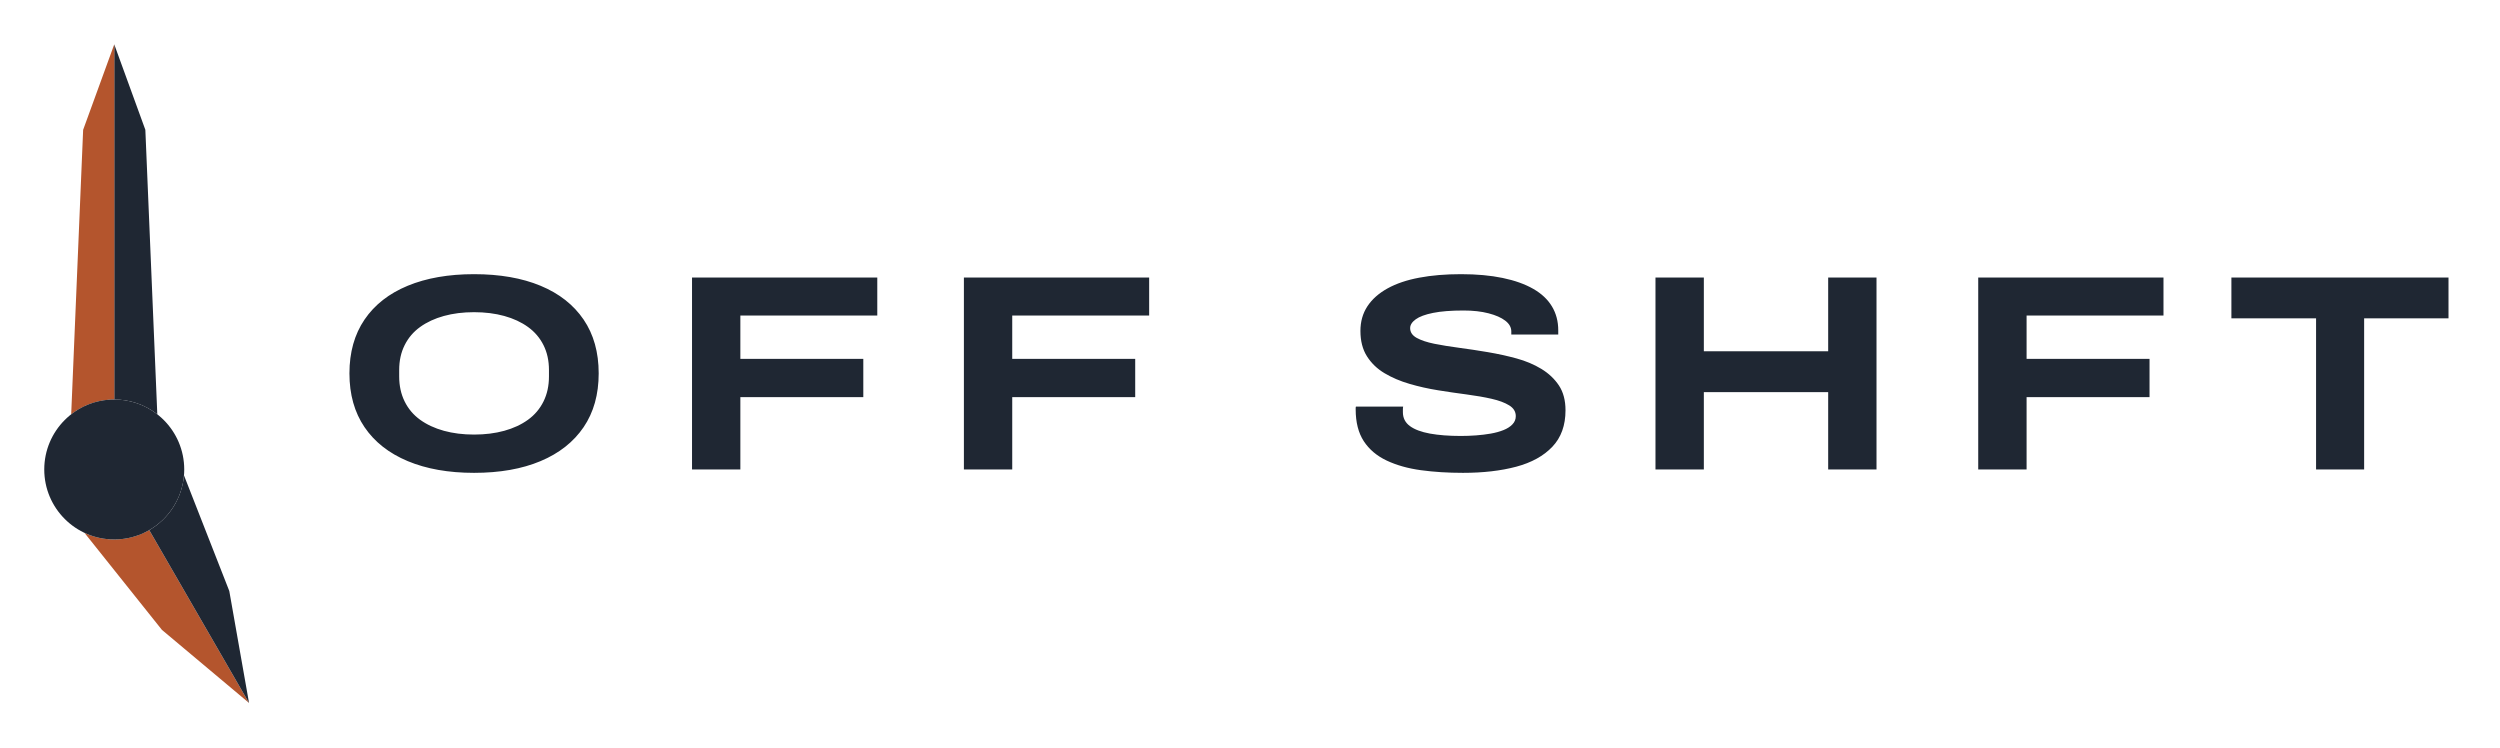
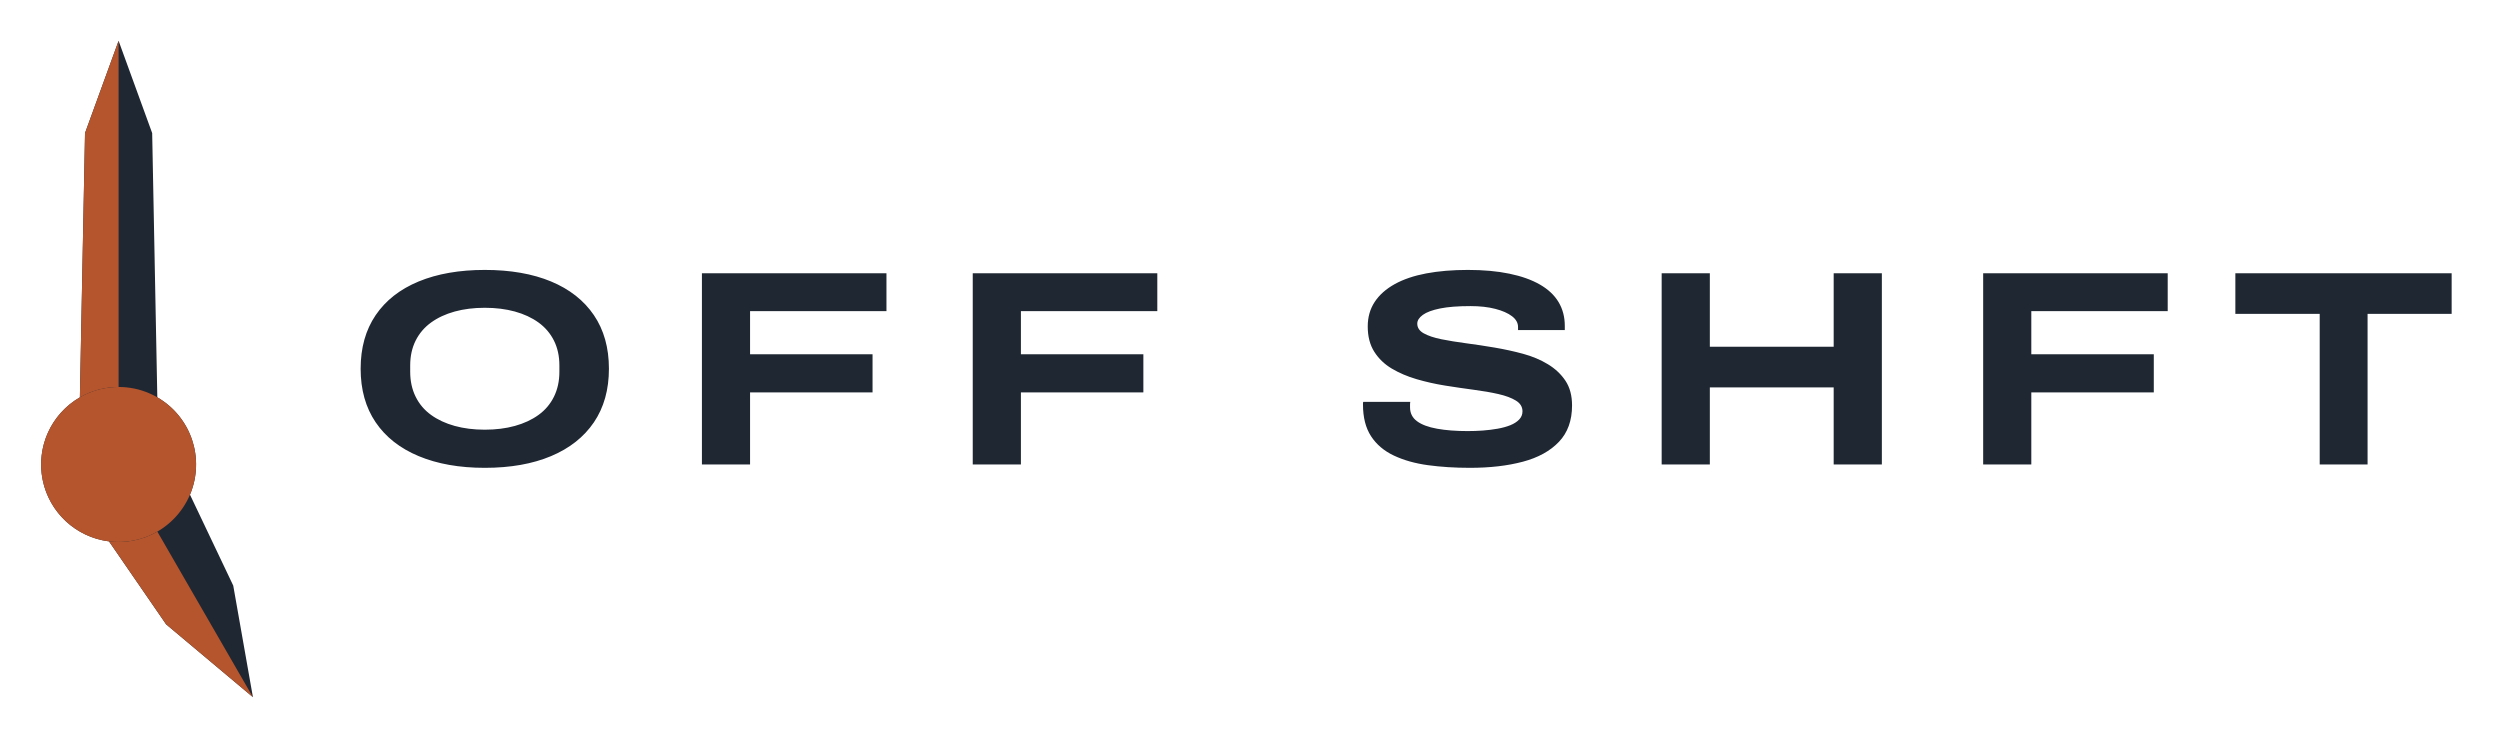
- <svg xmlns="http://www.w3.org/2000/svg" width="84.77mm" height="25.34mm" viewBox="0 0 84.773 25.337">
-   <path fill="#1F2733" fill-rule="evenodd" transform="translate(3.874 15.918) scale(0.879)" d="M0 -2.7A2.7 2.7 0 0 1 1.661 -2.129L1.2 -13.103L0 -16.4Z" />
-   <path fill="#B4552D" fill-rule="evenodd" transform="translate(3.874 15.918) scale(0.879)" d="M0 -2.7A2.7 2.7 0 0 0 -1.661 -2.129L-1.2 -13.103L0 -16.4Z" />
-   <path fill="#B4552D" fill-rule="evenodd" transform="translate(3.874 15.918) scale(0.879)" d="M1.35 2.338A2.7 2.7 0 0 1 -1.149 2.443L1.84 6.188L5.2 9.007Z" />
-   <path fill="#1F2733" fill-rule="evenodd" transform="translate(3.874 15.918) scale(0.879)" d="M1.35 2.338A2.7 2.7 0 0 0 2.69 0.226L4.438 4.688L5.2 9.007Z" />
-   <path fill="#1F2733" fill-rule="evenodd" transform="translate(3.874 15.918) scale(0.879)" d="M2.7 0A2.7 2.7 0 0 1 -2.7 0A2.7 2.7 0 0 1 2.7 0Z" />
-   <path fill="#1F2733" d="M16.075 16.032L16.075 16.032Q14.777 16.032 13.825 15.634Q12.873 15.236 12.361 14.483Q11.849 13.730 11.849 12.659L11.849 12.659Q11.849 11.588 12.361 10.835Q12.873 10.082 13.825 9.688Q14.777 9.295 16.075 9.295L16.075 9.295Q17.383 9.295 18.330 9.688Q19.278 10.082 19.790 10.835Q20.301 11.588 20.301 12.659L20.301 12.659Q20.301 13.730 19.790 14.483Q19.278 15.236 18.330 15.634Q17.383 16.032 16.075 16.032ZM16.075 14.734L16.075 14.734Q16.634 14.734 17.099 14.606Q17.563 14.478 17.904 14.232Q18.245 13.985 18.430 13.611Q18.615 13.237 18.615 12.763L18.615 12.763L18.615 12.545Q18.615 12.071 18.430 11.702Q18.245 11.332 17.904 11.086Q17.563 10.840 17.099 10.712Q16.634 10.584 16.075 10.584L16.075 10.584Q15.516 10.584 15.052 10.712Q14.588 10.840 14.246 11.086Q13.905 11.332 13.721 11.702Q13.536 12.071 13.536 12.545L13.536 12.545L13.536 12.763Q13.536 13.237 13.721 13.611Q13.905 13.985 14.246 14.232Q14.588 14.478 15.052 14.606Q15.516 14.734 16.075 14.734ZM25.105 15.918L23.466 15.918L23.466 9.409L29.748 9.409L29.748 10.698L25.105 10.698L25.105 12.166L29.274 12.166L29.274 13.464L25.105 13.464L25.105 15.918ZM34.324 15.918L32.685 15.918L32.685 9.409L38.967 9.409L38.967 10.698L34.324 10.698L34.324 12.166L38.494 12.166L38.494 13.464L34.324 13.464L34.324 15.918ZM49.608 16.032L49.608 16.032Q48.841 16.032 48.182 15.942Q47.523 15.852 47.021 15.615Q46.519 15.378 46.244 14.957Q45.970 14.535 45.970 13.881L45.970 13.881Q45.970 13.862 45.970 13.834Q45.970 13.805 45.979 13.786L45.979 13.786L47.580 13.786Q47.571 13.824 47.571 13.872Q47.571 13.919 47.571 13.976L47.571 13.976Q47.571 14.270 47.808 14.445Q48.045 14.620 48.490 14.701Q48.935 14.781 49.532 14.781L49.532 14.781Q49.788 14.781 50.049 14.762Q50.309 14.743 50.551 14.701Q50.792 14.658 50.982 14.582Q51.171 14.507 51.285 14.388Q51.399 14.270 51.399 14.109L51.399 14.109Q51.399 13.881 51.176 13.744Q50.953 13.606 50.579 13.521Q50.205 13.436 49.736 13.374Q49.267 13.313 48.765 13.232Q48.263 13.152 47.794 13.014Q47.324 12.877 46.950 12.654Q46.576 12.432 46.353 12.081Q46.131 11.730 46.131 11.219L46.131 11.219Q46.131 10.745 46.367 10.385Q46.604 10.025 47.050 9.778Q47.495 9.532 48.125 9.414Q48.755 9.295 49.542 9.295L49.542 9.295Q50.338 9.295 50.953 9.423Q51.569 9.551 51.991 9.793Q52.413 10.034 52.626 10.390Q52.839 10.745 52.839 11.200L52.839 11.200L52.839 11.342L51.247 11.342L51.247 11.238Q51.247 11.029 51.044 10.873Q50.840 10.716 50.475 10.622Q50.110 10.527 49.627 10.527L49.627 10.527Q48.992 10.527 48.594 10.608Q48.196 10.688 48.007 10.825Q47.817 10.963 47.817 11.124L47.817 11.124Q47.817 11.332 48.040 11.456Q48.263 11.579 48.637 11.655Q49.011 11.730 49.480 11.792Q49.949 11.854 50.451 11.939Q50.953 12.024 51.423 12.152Q51.892 12.280 52.266 12.507Q52.640 12.735 52.863 13.071Q53.085 13.407 53.085 13.910L53.085 13.910Q53.085 14.677 52.640 15.146Q52.195 15.615 51.413 15.824Q50.631 16.032 49.608 16.032ZM57.776 15.918L56.136 15.918L56.136 9.409L57.776 9.409L57.776 11.910L61.992 11.910L61.992 9.409L63.631 9.409L63.631 15.918L61.992 15.918L61.992 13.294L57.776 13.294L57.776 15.918ZM68.720 15.918L67.080 15.918L67.080 9.409L73.362 9.409L73.362 10.698L68.720 10.698L68.720 12.166L72.889 12.166L72.889 13.464L68.720 13.464L68.720 15.918ZM80.166 15.918L78.536 15.918L78.536 10.792L75.665 10.792L75.665 9.409L83.027 9.409L83.027 10.792L80.166 10.792L80.166 15.918Z" />
+ <svg xmlns="http://www.w3.org/2000/svg" width="91.63mm" height="27.05mm" viewBox="0 0 91.632 27.055">
+   <path fill="#1F2733" fill-rule="evenodd" transform="translate(4.34 17.027) scale(0.947)" d="M-1.499 -2.598L-1.3 -12.828L0 -16.4L0 -16.4L1.3 -12.828L1.499 -2.598A3 3 0 0 1 2.763 1.168L4.438 4.688L5.2 9.007L5.2 9.007L1.84 6.188L-0.371 2.977A3 3 0 0 1 -1.499 -2.598Z" />
+   <path fill="#B4552D" fill-rule="evenodd" transform="translate(4.34 17.027) scale(0.947)" d="M0 -3A3 3 0 0 0 -1.499 -2.598L-1.3 -12.828L0 -16.4Z" />
+   <path fill="#B4552D" fill-rule="evenodd" transform="translate(4.34 17.027) scale(0.947)" d="M1.5 2.598A3 3 0 0 1 -0.371 2.977L1.84 6.188L5.2 9.007Z" />
+   <path fill="#B4552D" fill-rule="evenodd" transform="translate(4.34 17.027) scale(0.947)" d="M3 0A3 3 0 0 1 -3 0A3 3 0 0 1 3 0Z" />
+   <path fill="#1F2733" d="M17.764 17.150L17.764 17.150Q16.367 17.150 15.341 16.721Q14.315 16.293 13.764 15.482Q13.213 14.670 13.213 13.517L13.213 13.517Q13.213 12.364 13.764 11.553Q14.315 10.742 15.341 10.318Q16.367 9.895 17.764 9.895L17.764 9.895Q19.173 9.895 20.193 10.318Q21.213 10.742 21.764 11.553Q22.315 12.364 22.315 13.517L22.315 13.517Q22.315 14.670 21.764 15.482Q21.213 16.293 20.193 16.721Q19.173 17.150 17.764 17.150ZM17.764 15.752L17.764 15.752Q18.367 15.752 18.867 15.614Q19.367 15.476 19.734 15.211Q20.101 14.946 20.300 14.543Q20.499 14.140 20.499 13.630L20.499 13.630L20.499 13.395Q20.499 12.885 20.300 12.487Q20.101 12.089 19.734 11.823Q19.367 11.558 18.867 11.420Q18.367 11.283 17.764 11.283L17.764 11.283Q17.162 11.283 16.662 11.420Q16.162 11.558 15.795 11.823Q15.428 12.089 15.229 12.487Q15.030 12.885 15.030 13.395L15.030 13.395L15.030 13.630Q15.030 14.140 15.229 14.543Q15.428 14.946 15.795 15.211Q16.162 15.476 16.662 15.614Q17.162 15.752 17.764 15.752ZM27.489 17.027L25.724 17.027L25.724 10.017L32.489 10.017L32.489 11.405L27.489 11.405L27.489 12.987L31.979 12.987L31.979 14.385L27.489 14.385L27.489 17.027ZM37.418 17.027L35.652 17.027L35.652 10.017L42.418 10.017L42.418 11.405L37.418 11.405L37.418 12.987L41.907 12.987L41.907 14.385L37.418 14.385L37.418 17.027ZM53.877 17.150L53.877 17.150Q53.050 17.150 52.341 17.053Q51.632 16.956 51.091 16.701Q50.550 16.446 50.254 15.992Q49.958 15.538 49.958 14.834L49.958 14.834Q49.958 14.813 49.958 14.783Q49.958 14.752 49.969 14.732L49.969 14.732L51.693 14.732Q51.683 14.772 51.683 14.823Q51.683 14.874 51.683 14.936L51.683 14.936Q51.683 15.252 51.938 15.441Q52.193 15.630 52.673 15.716Q53.152 15.803 53.795 15.803L53.795 15.803Q54.071 15.803 54.351 15.783Q54.632 15.762 54.892 15.716Q55.152 15.670 55.356 15.589Q55.560 15.507 55.683 15.380Q55.805 15.252 55.805 15.079L55.805 15.079Q55.805 14.834 55.565 14.686Q55.326 14.538 54.923 14.446Q54.520 14.354 54.014 14.288Q53.509 14.221 52.969 14.135Q52.428 14.048 51.923 13.900Q51.418 13.752 51.014 13.512Q50.611 13.272 50.372 12.895Q50.132 12.517 50.132 11.966L50.132 11.966Q50.132 11.456 50.387 11.068Q50.642 10.681 51.122 10.415Q51.601 10.150 52.280 10.022Q52.958 9.895 53.805 9.895L53.805 9.895Q54.662 9.895 55.326 10.033Q55.989 10.170 56.443 10.431Q56.897 10.691 57.127 11.073Q57.356 11.456 57.356 11.946L57.356 11.946L57.356 12.099L55.642 12.099L55.642 11.987Q55.642 11.762 55.423 11.594Q55.203 11.425 54.810 11.323Q54.418 11.221 53.897 11.221L53.897 11.221Q53.213 11.221 52.785 11.308Q52.356 11.395 52.152 11.543Q51.948 11.691 51.948 11.864L51.948 11.864Q51.948 12.089 52.188 12.221Q52.428 12.354 52.831 12.436Q53.234 12.517 53.739 12.584Q54.244 12.650 54.785 12.742Q55.326 12.834 55.831 12.971Q56.336 13.109 56.739 13.354Q57.142 13.599 57.382 13.961Q57.622 14.323 57.622 14.864L57.622 14.864Q57.622 15.691 57.142 16.196Q56.662 16.701 55.821 16.925Q54.979 17.150 53.877 17.150ZM62.673 17.027L60.907 17.027L60.907 10.017L62.673 10.017L62.673 12.711L67.213 12.711L67.213 10.017L68.979 10.017L68.979 17.027L67.213 17.027L67.213 14.201L62.673 14.201L62.673 17.027ZM74.458 17.027L72.693 17.027L72.693 10.017L79.458 10.017L79.458 11.405L74.458 11.405L74.458 12.987L78.948 12.987L78.948 14.385L74.458 14.385L74.458 17.027ZM86.785 17.027L85.030 17.027L85.030 11.507L81.938 11.507L81.938 10.017L89.867 10.017L89.867 11.507L86.785 11.507L86.785 17.027Z" />
</svg>
